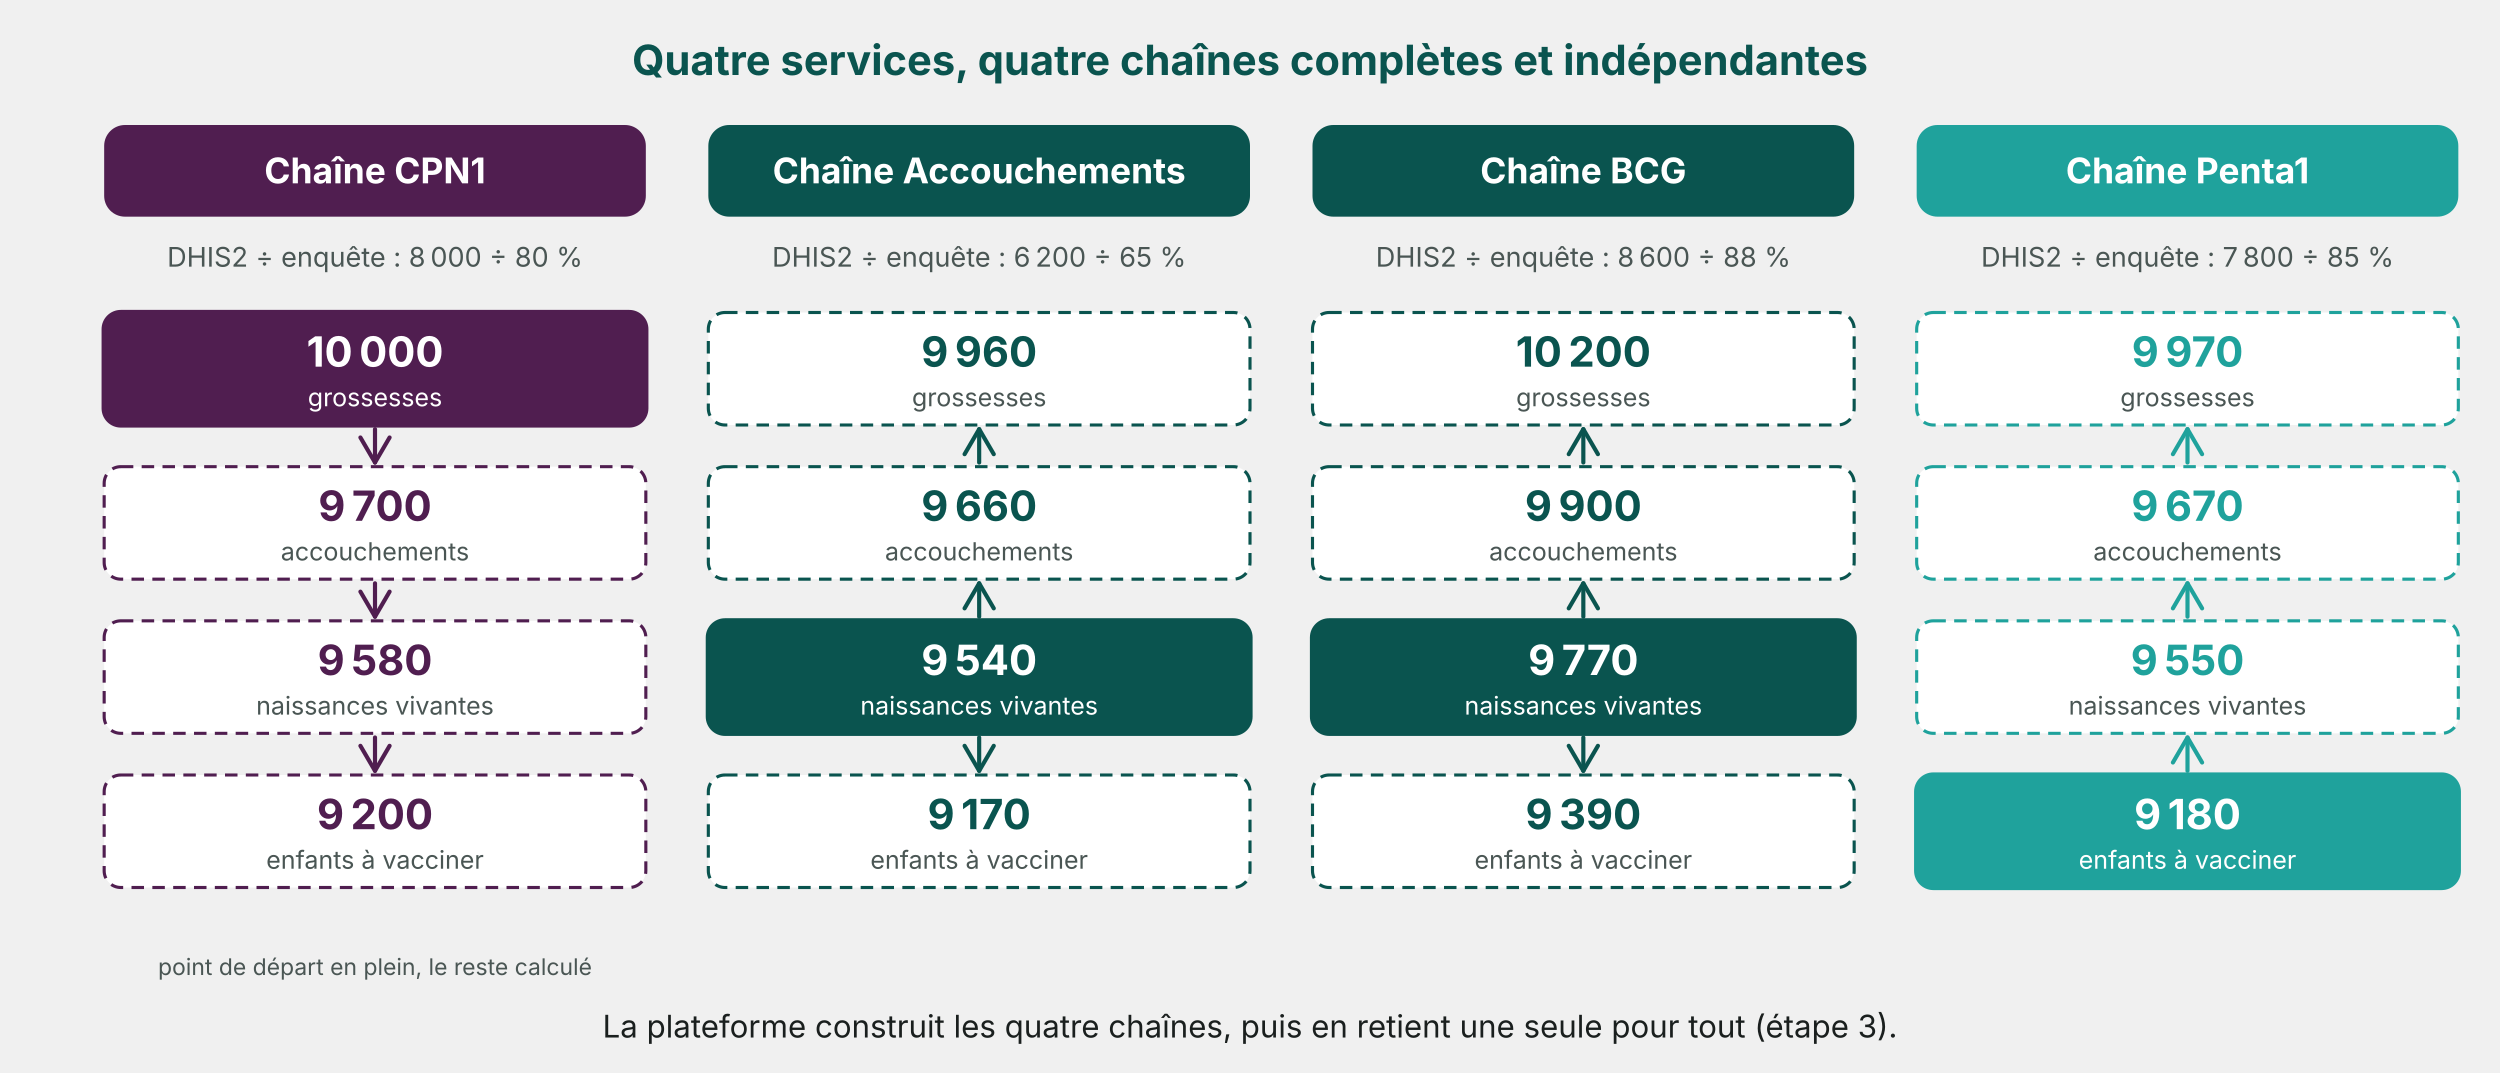
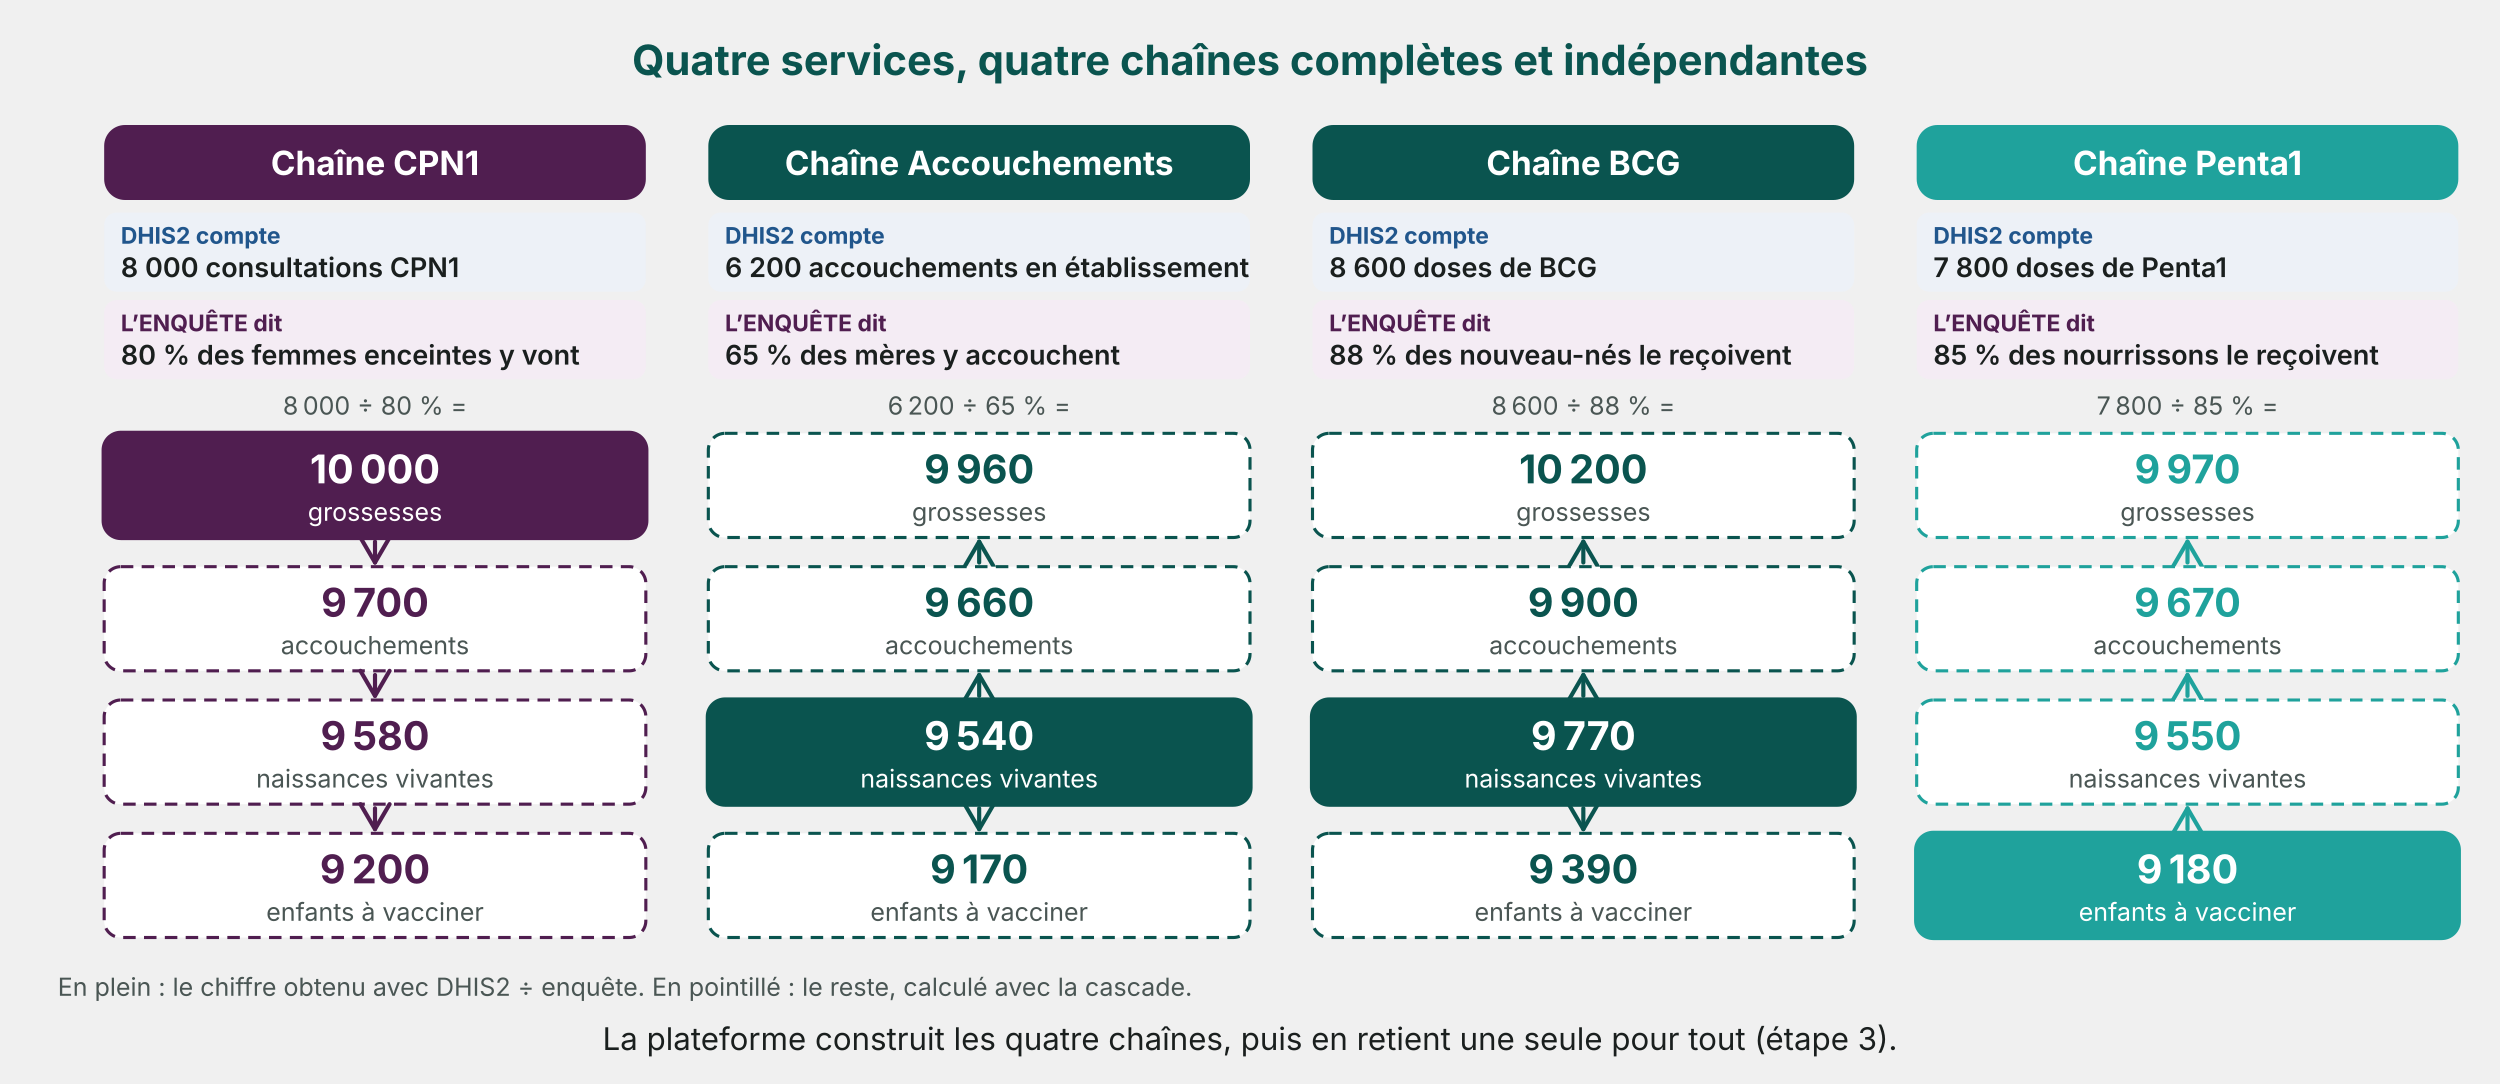
- <svg xmlns="http://www.w3.org/2000/svg" viewBox="0 0 1200 515" font-family="Inter, -apple-system, 'Segoe UI', Roboto, sans-serif">
+ <svg xmlns="http://www.w3.org/2000/svg" viewBox="0 0 1200 520" font-family="Inter, -apple-system, 'Segoe UI', Roboto, sans-serif">
  <text x="600" y="36" text-anchor="middle" font-size="20" font-weight="700" fill="#0A544F">Quatre services, quatre chaînes complètes et indépendantes</text>
-   <rect x="50" y="60" width="260" height="44" rx="10" fill="#501E50" />
-   <text x="180" y="88" text-anchor="middle" font-size="17" font-weight="700" fill="#FFFFFF">Chaîne CPN1</text>
-   <text x="180" y="128" text-anchor="middle" font-size="13" font-weight="400" fill="#4A5654">DHIS2 ÷ enquête : 8 000 ÷ 80 %</text>
-   <rect x="50" y="150" width="260" height="54" rx="8" fill="#501E50" stroke="#501E50" stroke-width="2.5" stroke-dasharray="none" />
-   <text x="180" y="176" text-anchor="middle" font-size="20" font-weight="700" fill="#FFFFFF">10 000</text>
-   <text x="180" y="195" text-anchor="middle" font-size="12" font-weight="400" fill="#FFFFFF">grossesses</text>
-   <line x1="180" y1="206" x2="180" y2="222" stroke="#501E50" stroke-width="2" stroke-linecap="round" />
-   <polyline points="173,210 180,222 187,210" fill="none" stroke="#501E50" stroke-width="2" stroke-linecap="round" stroke-linejoin="round" />
-   <rect x="50" y="224" width="260" height="54" rx="8" fill="#FFFFFF" stroke="#501E50" stroke-width="1.5" stroke-dasharray="6,4" />
-   <text x="180" y="250" text-anchor="middle" font-size="20" font-weight="700" fill="#501E50">9 700</text>
-   <text x="180" y="269" text-anchor="middle" font-size="12" font-weight="400" fill="#4A5654">accouchements</text>
-   <line x1="180" y1="280" x2="180" y2="296" stroke="#501E50" stroke-width="2" stroke-linecap="round" />
-   <polyline points="173,284 180,296 187,284" fill="none" stroke="#501E50" stroke-width="2" stroke-linecap="round" stroke-linejoin="round" />
-   <rect x="50" y="298" width="260" height="54" rx="8" fill="#FFFFFF" stroke="#501E50" stroke-width="1.5" stroke-dasharray="6,4" />
-   <text x="180" y="324" text-anchor="middle" font-size="20" font-weight="700" fill="#501E50">9 580</text>
-   <text x="180" y="343" text-anchor="middle" font-size="12" font-weight="400" fill="#4A5654">naissances vivantes</text>
-   <line x1="180" y1="354" x2="180" y2="370" stroke="#501E50" stroke-width="2" stroke-linecap="round" />
-   <polyline points="173,358 180,370 187,358" fill="none" stroke="#501E50" stroke-width="2" stroke-linecap="round" stroke-linejoin="round" />
-   <rect x="50" y="372" width="260" height="54" rx="8" fill="#FFFFFF" stroke="#501E50" stroke-width="1.5" stroke-dasharray="6,4" />
-   <text x="180" y="398" text-anchor="middle" font-size="20" font-weight="700" fill="#501E50">9 200</text>
-   <text x="180" y="417" text-anchor="middle" font-size="12" font-weight="400" fill="#4A5654">enfants à vacciner</text>
-   <text x="180" y="468" text-anchor="middle" font-size="11" font-weight="400" fill="#4A5654">point de départ en plein, le reste calculé</text>
-   <rect x="340" y="60" width="260" height="44" rx="10" fill="#0A544F" />
-   <text x="470" y="88" text-anchor="middle" font-size="17" font-weight="700" fill="#FFFFFF">Chaîne Accouchements</text>
-   <text x="470" y="128" text-anchor="middle" font-size="13" font-weight="400" fill="#4A5654">DHIS2 ÷ enquête : 6 200 ÷ 65 %</text>
-   <rect x="340" y="150" width="260" height="54" rx="8" fill="#FFFFFF" stroke="#0A544F" stroke-width="1.5" stroke-dasharray="6,4" />
-   <text x="470" y="176" text-anchor="middle" font-size="20" font-weight="700" fill="#0A544F">9 960</text>
-   <text x="470" y="195" text-anchor="middle" font-size="12" font-weight="400" fill="#4A5654">grossesses</text>
-   <line x1="470" y1="222" x2="470" y2="206" stroke="#0A544F" stroke-width="2" stroke-linecap="round" />
-   <polyline points="477,218 470,206 463,218" fill="none" stroke="#0A544F" stroke-width="2" stroke-linecap="round" stroke-linejoin="round" />
-   <rect x="340" y="224" width="260" height="54" rx="8" fill="#FFFFFF" stroke="#0A544F" stroke-width="1.5" stroke-dasharray="6,4" />
-   <text x="470" y="250" text-anchor="middle" font-size="20" font-weight="700" fill="#0A544F">9 660</text>
-   <text x="470" y="269" text-anchor="middle" font-size="12" font-weight="400" fill="#4A5654">accouchements</text>
-   <line x1="470" y1="296" x2="470" y2="280" stroke="#0A544F" stroke-width="2" stroke-linecap="round" />
-   <polyline points="477,292 470,280 463,292" fill="none" stroke="#0A544F" stroke-width="2" stroke-linecap="round" stroke-linejoin="round" />
-   <rect x="340" y="298" width="260" height="54" rx="8" fill="#0A544F" stroke="#0A544F" stroke-width="2.5" stroke-dasharray="none" />
-   <text x="470" y="324" text-anchor="middle" font-size="20" font-weight="700" fill="#FFFFFF">9 540</text>
-   <text x="470" y="343" text-anchor="middle" font-size="12" font-weight="400" fill="#FFFFFF">naissances vivantes</text>
-   <line x1="470" y1="354" x2="470" y2="370" stroke="#0A544F" stroke-width="2" stroke-linecap="round" />
-   <polyline points="463,358 470,370 477,358" fill="none" stroke="#0A544F" stroke-width="2" stroke-linecap="round" stroke-linejoin="round" />
-   <rect x="340" y="372" width="260" height="54" rx="8" fill="#FFFFFF" stroke="#0A544F" stroke-width="1.5" stroke-dasharray="6,4" />
-   <text x="470" y="398" text-anchor="middle" font-size="20" font-weight="700" fill="#0A544F">9 170</text>
-   <text x="470" y="417" text-anchor="middle" font-size="12" font-weight="400" fill="#4A5654">enfants à vacciner</text>
-   <rect x="630" y="60" width="260" height="44" rx="10" fill="#0A544F" />
-   <text x="760" y="88" text-anchor="middle" font-size="17" font-weight="700" fill="#FFFFFF">Chaîne BCG</text>
-   <text x="760" y="128" text-anchor="middle" font-size="13" font-weight="400" fill="#4A5654">DHIS2 ÷ enquête : 8 600 ÷ 88 %</text>
-   <rect x="630" y="150" width="260" height="54" rx="8" fill="#FFFFFF" stroke="#0A544F" stroke-width="1.5" stroke-dasharray="6,4" />
-   <text x="760" y="176" text-anchor="middle" font-size="20" font-weight="700" fill="#0A544F">10 200</text>
-   <text x="760" y="195" text-anchor="middle" font-size="12" font-weight="400" fill="#4A5654">grossesses</text>
-   <line x1="760" y1="222" x2="760" y2="206" stroke="#0A544F" stroke-width="2" stroke-linecap="round" />
-   <polyline points="767,218 760,206 753,218" fill="none" stroke="#0A544F" stroke-width="2" stroke-linecap="round" stroke-linejoin="round" />
-   <rect x="630" y="224" width="260" height="54" rx="8" fill="#FFFFFF" stroke="#0A544F" stroke-width="1.5" stroke-dasharray="6,4" />
-   <text x="760" y="250" text-anchor="middle" font-size="20" font-weight="700" fill="#0A544F">9 900</text>
-   <text x="760" y="269" text-anchor="middle" font-size="12" font-weight="400" fill="#4A5654">accouchements</text>
-   <line x1="760" y1="296" x2="760" y2="280" stroke="#0A544F" stroke-width="2" stroke-linecap="round" />
-   <polyline points="767,292 760,280 753,292" fill="none" stroke="#0A544F" stroke-width="2" stroke-linecap="round" stroke-linejoin="round" />
-   <rect x="630" y="298" width="260" height="54" rx="8" fill="#0A544F" stroke="#0A544F" stroke-width="2.5" stroke-dasharray="none" />
-   <text x="760" y="324" text-anchor="middle" font-size="20" font-weight="700" fill="#FFFFFF">9 770</text>
-   <text x="760" y="343" text-anchor="middle" font-size="12" font-weight="400" fill="#FFFFFF">naissances vivantes</text>
-   <line x1="760" y1="354" x2="760" y2="370" stroke="#0A544F" stroke-width="2" stroke-linecap="round" />
-   <polyline points="753,358 760,370 767,358" fill="none" stroke="#0A544F" stroke-width="2" stroke-linecap="round" stroke-linejoin="round" />
-   <rect x="630" y="372" width="260" height="54" rx="8" fill="#FFFFFF" stroke="#0A544F" stroke-width="1.5" stroke-dasharray="6,4" />
-   <text x="760" y="398" text-anchor="middle" font-size="20" font-weight="700" fill="#0A544F">9 390</text>
-   <text x="760" y="417" text-anchor="middle" font-size="12" font-weight="400" fill="#4A5654">enfants à vacciner</text>
-   <rect x="920" y="60" width="260" height="44" rx="10" fill="#1FA29C" />
-   <text x="1050" y="88" text-anchor="middle" font-size="17" font-weight="700" fill="#FFFFFF">Chaîne Penta1</text>
-   <text x="1050" y="128" text-anchor="middle" font-size="13" font-weight="400" fill="#4A5654">DHIS2 ÷ enquête : 7 800 ÷ 85 %</text>
-   <rect x="920" y="150" width="260" height="54" rx="8" fill="#FFFFFF" stroke="#1FA29C" stroke-width="1.5" stroke-dasharray="6,4" />
-   <text x="1050" y="176" text-anchor="middle" font-size="20" font-weight="700" fill="#1FA29C">9 970</text>
-   <text x="1050" y="195" text-anchor="middle" font-size="12" font-weight="400" fill="#4A5654">grossesses</text>
-   <line x1="1050" y1="222" x2="1050" y2="206" stroke="#1FA29C" stroke-width="2" stroke-linecap="round" />
-   <polyline points="1057,218 1050,206 1043,218" fill="none" stroke="#1FA29C" stroke-width="2" stroke-linecap="round" stroke-linejoin="round" />
-   <rect x="920" y="224" width="260" height="54" rx="8" fill="#FFFFFF" stroke="#1FA29C" stroke-width="1.5" stroke-dasharray="6,4" />
-   <text x="1050" y="250" text-anchor="middle" font-size="20" font-weight="700" fill="#1FA29C">9 670</text>
-   <text x="1050" y="269" text-anchor="middle" font-size="12" font-weight="400" fill="#4A5654">accouchements</text>
-   <line x1="1050" y1="296" x2="1050" y2="280" stroke="#1FA29C" stroke-width="2" stroke-linecap="round" />
-   <polyline points="1057,292 1050,280 1043,292" fill="none" stroke="#1FA29C" stroke-width="2" stroke-linecap="round" stroke-linejoin="round" />
-   <rect x="920" y="298" width="260" height="54" rx="8" fill="#FFFFFF" stroke="#1FA29C" stroke-width="1.5" stroke-dasharray="6,4" />
-   <text x="1050" y="324" text-anchor="middle" font-size="20" font-weight="700" fill="#1FA29C">9 550</text>
-   <text x="1050" y="343" text-anchor="middle" font-size="12" font-weight="400" fill="#4A5654">naissances vivantes</text>
-   <line x1="1050" y1="370" x2="1050" y2="354" stroke="#1FA29C" stroke-width="2" stroke-linecap="round" />
-   <polyline points="1057,366 1050,354 1043,366" fill="none" stroke="#1FA29C" stroke-width="2" stroke-linecap="round" stroke-linejoin="round" />
-   <rect x="920" y="372" width="260" height="54" rx="8" fill="#1FA29C" stroke="#1FA29C" stroke-width="2.5" stroke-dasharray="none" />
-   <text x="1050" y="398" text-anchor="middle" font-size="20" font-weight="700" fill="#FFFFFF">9 180</text>
-   <text x="1050" y="417" text-anchor="middle" font-size="12" font-weight="400" fill="#FFFFFF">enfants à vacciner</text>
-   <text x="600" y="498" text-anchor="middle" font-size="15" font-weight="400" fill="#1A1F1E">La plateforme construit les quatre chaînes, puis en retient une seule pour tout (étape 3).</text>
+   <rect x="50" y="60" width="260" height="36" rx="10" fill="#501E50" />
+   <text x="180" y="84" text-anchor="middle" font-size="16" font-weight="700" fill="#FFFFFF">Chaîne CPN1</text>
+   <rect x="50" y="102" width="260" height="38" rx="6" fill="#EDF1F7" />
+   <text x="58" y="117" text-anchor="start" font-size="11" font-weight="700" fill="#21568C">DHIS2 compte</text>
+   <text x="58" y="133" text-anchor="start" font-size="13" font-weight="600" fill="#1A1F1E">8 000 consultations CPN1</text>
+   <rect x="50" y="144" width="260" height="38" rx="6" fill="#F4ECF4" />
+   <text x="58" y="159" text-anchor="start" font-size="11" font-weight="700" fill="#501E50">L’ENQUÊTE dit</text>
+   <text x="58" y="175" text-anchor="start" font-size="13" font-weight="600" fill="#1A1F1E">80 % des femmes enceintes y vont</text>
+   <text x="180" y="199" text-anchor="middle" font-size="12" font-weight="400" fill="#4A5654">8 000 ÷ 80 %  =</text>
+   <rect x="50" y="208" width="260" height="50" rx="8" fill="#501E50" stroke="#501E50" stroke-width="2.5" stroke-dasharray="none" />
+   <text x="180" y="232" text-anchor="middle" font-size="19" font-weight="700" fill="#FFFFFF">10 000</text>
+   <text x="180" y="250" text-anchor="middle" font-size="12" font-weight="400" fill="#FFFFFF">grossesses</text>
+   <line x1="180" y1="260" x2="180" y2="270" stroke="#501E50" stroke-width="2" stroke-linecap="round" />
+   <polyline points="173,258 180,270 187,258" fill="none" stroke="#501E50" stroke-width="2" stroke-linecap="round" stroke-linejoin="round" />
+   <rect x="50" y="272" width="260" height="50" rx="8" fill="#FFFFFF" stroke="#501E50" stroke-width="1.5" stroke-dasharray="6,4" />
+   <text x="180" y="296" text-anchor="middle" font-size="19" font-weight="700" fill="#501E50">9 700</text>
+   <text x="180" y="314" text-anchor="middle" font-size="12" font-weight="400" fill="#4A5654">accouchements</text>
+   <line x1="180" y1="324" x2="180" y2="334" stroke="#501E50" stroke-width="2" stroke-linecap="round" />
+   <polyline points="173,322 180,334 187,322" fill="none" stroke="#501E50" stroke-width="2" stroke-linecap="round" stroke-linejoin="round" />
+   <rect x="50" y="336" width="260" height="50" rx="8" fill="#FFFFFF" stroke="#501E50" stroke-width="1.5" stroke-dasharray="6,4" />
+   <text x="180" y="360" text-anchor="middle" font-size="19" font-weight="700" fill="#501E50">9 580</text>
+   <text x="180" y="378" text-anchor="middle" font-size="12" font-weight="400" fill="#4A5654">naissances vivantes</text>
+   <line x1="180" y1="388" x2="180" y2="398" stroke="#501E50" stroke-width="2" stroke-linecap="round" />
+   <polyline points="173,386 180,398 187,386" fill="none" stroke="#501E50" stroke-width="2" stroke-linecap="round" stroke-linejoin="round" />
+   <rect x="50" y="400" width="260" height="50" rx="8" fill="#FFFFFF" stroke="#501E50" stroke-width="1.5" stroke-dasharray="6,4" />
+   <text x="180" y="424" text-anchor="middle" font-size="19" font-weight="700" fill="#501E50">9 200</text>
+   <text x="180" y="442" text-anchor="middle" font-size="12" font-weight="400" fill="#4A5654">enfants à vacciner</text>
+   <rect x="340" y="60" width="260" height="36" rx="10" fill="#0A544F" />
+   <text x="470" y="84" text-anchor="middle" font-size="16" font-weight="700" fill="#FFFFFF">Chaîne Accouchements</text>
+   <rect x="340" y="102" width="260" height="38" rx="6" fill="#EDF1F7" />
+   <text x="348" y="117" text-anchor="start" font-size="11" font-weight="700" fill="#21568C">DHIS2 compte</text>
+   <text x="348" y="133" text-anchor="start" font-size="13" font-weight="600" fill="#1A1F1E">6 200 accouchements en établissement</text>
+   <rect x="340" y="144" width="260" height="38" rx="6" fill="#F4ECF4" />
+   <text x="348" y="159" text-anchor="start" font-size="11" font-weight="700" fill="#501E50">L’ENQUÊTE dit</text>
+   <text x="348" y="175" text-anchor="start" font-size="13" font-weight="600" fill="#1A1F1E">65 % des mères y accouchent</text>
+   <text x="470" y="199" text-anchor="middle" font-size="12" font-weight="400" fill="#4A5654">6 200 ÷ 65 %  =</text>
+   <rect x="340" y="208" width="260" height="50" rx="8" fill="#FFFFFF" stroke="#0A544F" stroke-width="1.5" stroke-dasharray="6,4" />
+   <text x="470" y="232" text-anchor="middle" font-size="19" font-weight="700" fill="#0A544F">9 960</text>
+   <text x="470" y="250" text-anchor="middle" font-size="12" font-weight="400" fill="#4A5654">grossesses</text>
+   <line x1="470" y1="270" x2="470" y2="260" stroke="#0A544F" stroke-width="2" stroke-linecap="round" />
+   <polyline points="477,272 470,260 463,272" fill="none" stroke="#0A544F" stroke-width="2" stroke-linecap="round" stroke-linejoin="round" />
+   <rect x="340" y="272" width="260" height="50" rx="8" fill="#FFFFFF" stroke="#0A544F" stroke-width="1.5" stroke-dasharray="6,4" />
+   <text x="470" y="296" text-anchor="middle" font-size="19" font-weight="700" fill="#0A544F">9 660</text>
+   <text x="470" y="314" text-anchor="middle" font-size="12" font-weight="400" fill="#4A5654">accouchements</text>
+   <line x1="470" y1="334" x2="470" y2="324" stroke="#0A544F" stroke-width="2" stroke-linecap="round" />
+   <polyline points="477,336 470,324 463,336" fill="none" stroke="#0A544F" stroke-width="2" stroke-linecap="round" stroke-linejoin="round" />
+   <rect x="340" y="336" width="260" height="50" rx="8" fill="#0A544F" stroke="#0A544F" stroke-width="2.5" stroke-dasharray="none" />
+   <text x="470" y="360" text-anchor="middle" font-size="19" font-weight="700" fill="#FFFFFF">9 540</text>
+   <text x="470" y="378" text-anchor="middle" font-size="12" font-weight="400" fill="#FFFFFF">naissances vivantes</text>
+   <line x1="470" y1="388" x2="470" y2="398" stroke="#0A544F" stroke-width="2" stroke-linecap="round" />
+   <polyline points="463,386 470,398 477,386" fill="none" stroke="#0A544F" stroke-width="2" stroke-linecap="round" stroke-linejoin="round" />
+   <rect x="340" y="400" width="260" height="50" rx="8" fill="#FFFFFF" stroke="#0A544F" stroke-width="1.5" stroke-dasharray="6,4" />
+   <text x="470" y="424" text-anchor="middle" font-size="19" font-weight="700" fill="#0A544F">9 170</text>
+   <text x="470" y="442" text-anchor="middle" font-size="12" font-weight="400" fill="#4A5654">enfants à vacciner</text>
+   <rect x="630" y="60" width="260" height="36" rx="10" fill="#0A544F" />
+   <text x="760" y="84" text-anchor="middle" font-size="16" font-weight="700" fill="#FFFFFF">Chaîne BCG</text>
+   <rect x="630" y="102" width="260" height="38" rx="6" fill="#EDF1F7" />
+   <text x="638" y="117" text-anchor="start" font-size="11" font-weight="700" fill="#21568C">DHIS2 compte</text>
+   <text x="638" y="133" text-anchor="start" font-size="13" font-weight="600" fill="#1A1F1E">8 600 doses de BCG</text>
+   <rect x="630" y="144" width="260" height="38" rx="6" fill="#F4ECF4" />
+   <text x="638" y="159" text-anchor="start" font-size="11" font-weight="700" fill="#501E50">L’ENQUÊTE dit</text>
+   <text x="638" y="175" text-anchor="start" font-size="13" font-weight="600" fill="#1A1F1E">88 % des nouveau-nés le reçoivent</text>
+   <text x="760" y="199" text-anchor="middle" font-size="12" font-weight="400" fill="#4A5654">8 600 ÷ 88 %  =</text>
+   <rect x="630" y="208" width="260" height="50" rx="8" fill="#FFFFFF" stroke="#0A544F" stroke-width="1.5" stroke-dasharray="6,4" />
+   <text x="760" y="232" text-anchor="middle" font-size="19" font-weight="700" fill="#0A544F">10 200</text>
+   <text x="760" y="250" text-anchor="middle" font-size="12" font-weight="400" fill="#4A5654">grossesses</text>
+   <line x1="760" y1="270" x2="760" y2="260" stroke="#0A544F" stroke-width="2" stroke-linecap="round" />
+   <polyline points="767,272 760,260 753,272" fill="none" stroke="#0A544F" stroke-width="2" stroke-linecap="round" stroke-linejoin="round" />
+   <rect x="630" y="272" width="260" height="50" rx="8" fill="#FFFFFF" stroke="#0A544F" stroke-width="1.5" stroke-dasharray="6,4" />
+   <text x="760" y="296" text-anchor="middle" font-size="19" font-weight="700" fill="#0A544F">9 900</text>
+   <text x="760" y="314" text-anchor="middle" font-size="12" font-weight="400" fill="#4A5654">accouchements</text>
+   <line x1="760" y1="334" x2="760" y2="324" stroke="#0A544F" stroke-width="2" stroke-linecap="round" />
+   <polyline points="767,336 760,324 753,336" fill="none" stroke="#0A544F" stroke-width="2" stroke-linecap="round" stroke-linejoin="round" />
+   <rect x="630" y="336" width="260" height="50" rx="8" fill="#0A544F" stroke="#0A544F" stroke-width="2.5" stroke-dasharray="none" />
+   <text x="760" y="360" text-anchor="middle" font-size="19" font-weight="700" fill="#FFFFFF">9 770</text>
+   <text x="760" y="378" text-anchor="middle" font-size="12" font-weight="400" fill="#FFFFFF">naissances vivantes</text>
+   <line x1="760" y1="388" x2="760" y2="398" stroke="#0A544F" stroke-width="2" stroke-linecap="round" />
+   <polyline points="753,386 760,398 767,386" fill="none" stroke="#0A544F" stroke-width="2" stroke-linecap="round" stroke-linejoin="round" />
+   <rect x="630" y="400" width="260" height="50" rx="8" fill="#FFFFFF" stroke="#0A544F" stroke-width="1.5" stroke-dasharray="6,4" />
+   <text x="760" y="424" text-anchor="middle" font-size="19" font-weight="700" fill="#0A544F">9 390</text>
+   <text x="760" y="442" text-anchor="middle" font-size="12" font-weight="400" fill="#4A5654">enfants à vacciner</text>
+   <rect x="920" y="60" width="260" height="36" rx="10" fill="#1FA29C" />
+   <text x="1050" y="84" text-anchor="middle" font-size="16" font-weight="700" fill="#FFFFFF">Chaîne Penta1</text>
+   <rect x="920" y="102" width="260" height="38" rx="6" fill="#EDF1F7" />
+   <text x="928" y="117" text-anchor="start" font-size="11" font-weight="700" fill="#21568C">DHIS2 compte</text>
+   <text x="928" y="133" text-anchor="start" font-size="13" font-weight="600" fill="#1A1F1E">7 800 doses de Penta1</text>
+   <rect x="920" y="144" width="260" height="38" rx="6" fill="#F4ECF4" />
+   <text x="928" y="159" text-anchor="start" font-size="11" font-weight="700" fill="#501E50">L’ENQUÊTE dit</text>
+   <text x="928" y="175" text-anchor="start" font-size="13" font-weight="600" fill="#1A1F1E">85 % des nourrissons le reçoivent</text>
+   <text x="1050" y="199" text-anchor="middle" font-size="12" font-weight="400" fill="#4A5654">7 800 ÷ 85 %  =</text>
+   <rect x="920" y="208" width="260" height="50" rx="8" fill="#FFFFFF" stroke="#1FA29C" stroke-width="1.5" stroke-dasharray="6,4" />
+   <text x="1050" y="232" text-anchor="middle" font-size="19" font-weight="700" fill="#1FA29C">9 970</text>
+   <text x="1050" y="250" text-anchor="middle" font-size="12" font-weight="400" fill="#4A5654">grossesses</text>
+   <line x1="1050" y1="270" x2="1050" y2="260" stroke="#1FA29C" stroke-width="2" stroke-linecap="round" />
+   <polyline points="1057,272 1050,260 1043,272" fill="none" stroke="#1FA29C" stroke-width="2" stroke-linecap="round" stroke-linejoin="round" />
+   <rect x="920" y="272" width="260" height="50" rx="8" fill="#FFFFFF" stroke="#1FA29C" stroke-width="1.5" stroke-dasharray="6,4" />
+   <text x="1050" y="296" text-anchor="middle" font-size="19" font-weight="700" fill="#1FA29C">9 670</text>
+   <text x="1050" y="314" text-anchor="middle" font-size="12" font-weight="400" fill="#4A5654">accouchements</text>
+   <line x1="1050" y1="334" x2="1050" y2="324" stroke="#1FA29C" stroke-width="2" stroke-linecap="round" />
+   <polyline points="1057,336 1050,324 1043,336" fill="none" stroke="#1FA29C" stroke-width="2" stroke-linecap="round" stroke-linejoin="round" />
+   <rect x="920" y="336" width="260" height="50" rx="8" fill="#FFFFFF" stroke="#1FA29C" stroke-width="1.5" stroke-dasharray="6,4" />
+   <text x="1050" y="360" text-anchor="middle" font-size="19" font-weight="700" fill="#1FA29C">9 550</text>
+   <text x="1050" y="378" text-anchor="middle" font-size="12" font-weight="400" fill="#4A5654">naissances vivantes</text>
+   <line x1="1050" y1="398" x2="1050" y2="388" stroke="#1FA29C" stroke-width="2" stroke-linecap="round" />
+   <polyline points="1057,400 1050,388 1043,400" fill="none" stroke="#1FA29C" stroke-width="2" stroke-linecap="round" stroke-linejoin="round" />
+   <rect x="920" y="400" width="260" height="50" rx="8" fill="#1FA29C" stroke="#1FA29C" stroke-width="2.5" stroke-dasharray="none" />
+   <text x="1050" y="424" text-anchor="middle" font-size="19" font-weight="700" fill="#FFFFFF">9 180</text>
+   <text x="1050" y="442" text-anchor="middle" font-size="12" font-weight="400" fill="#FFFFFF">enfants à vacciner</text>
+   <text x="300" y="478" text-anchor="middle" font-size="12" font-weight="400" fill="#4A5654">En plein : le chiffre obtenu avec DHIS2 ÷ enquête. En pointillé : le reste, calculé avec la cascade.</text>
+   <text x="600" y="504" text-anchor="middle" font-size="15" font-weight="400" fill="#1A1F1E">La plateforme construit les quatre chaînes, puis en retient une seule pour tout (étape 3).</text>
</svg>
